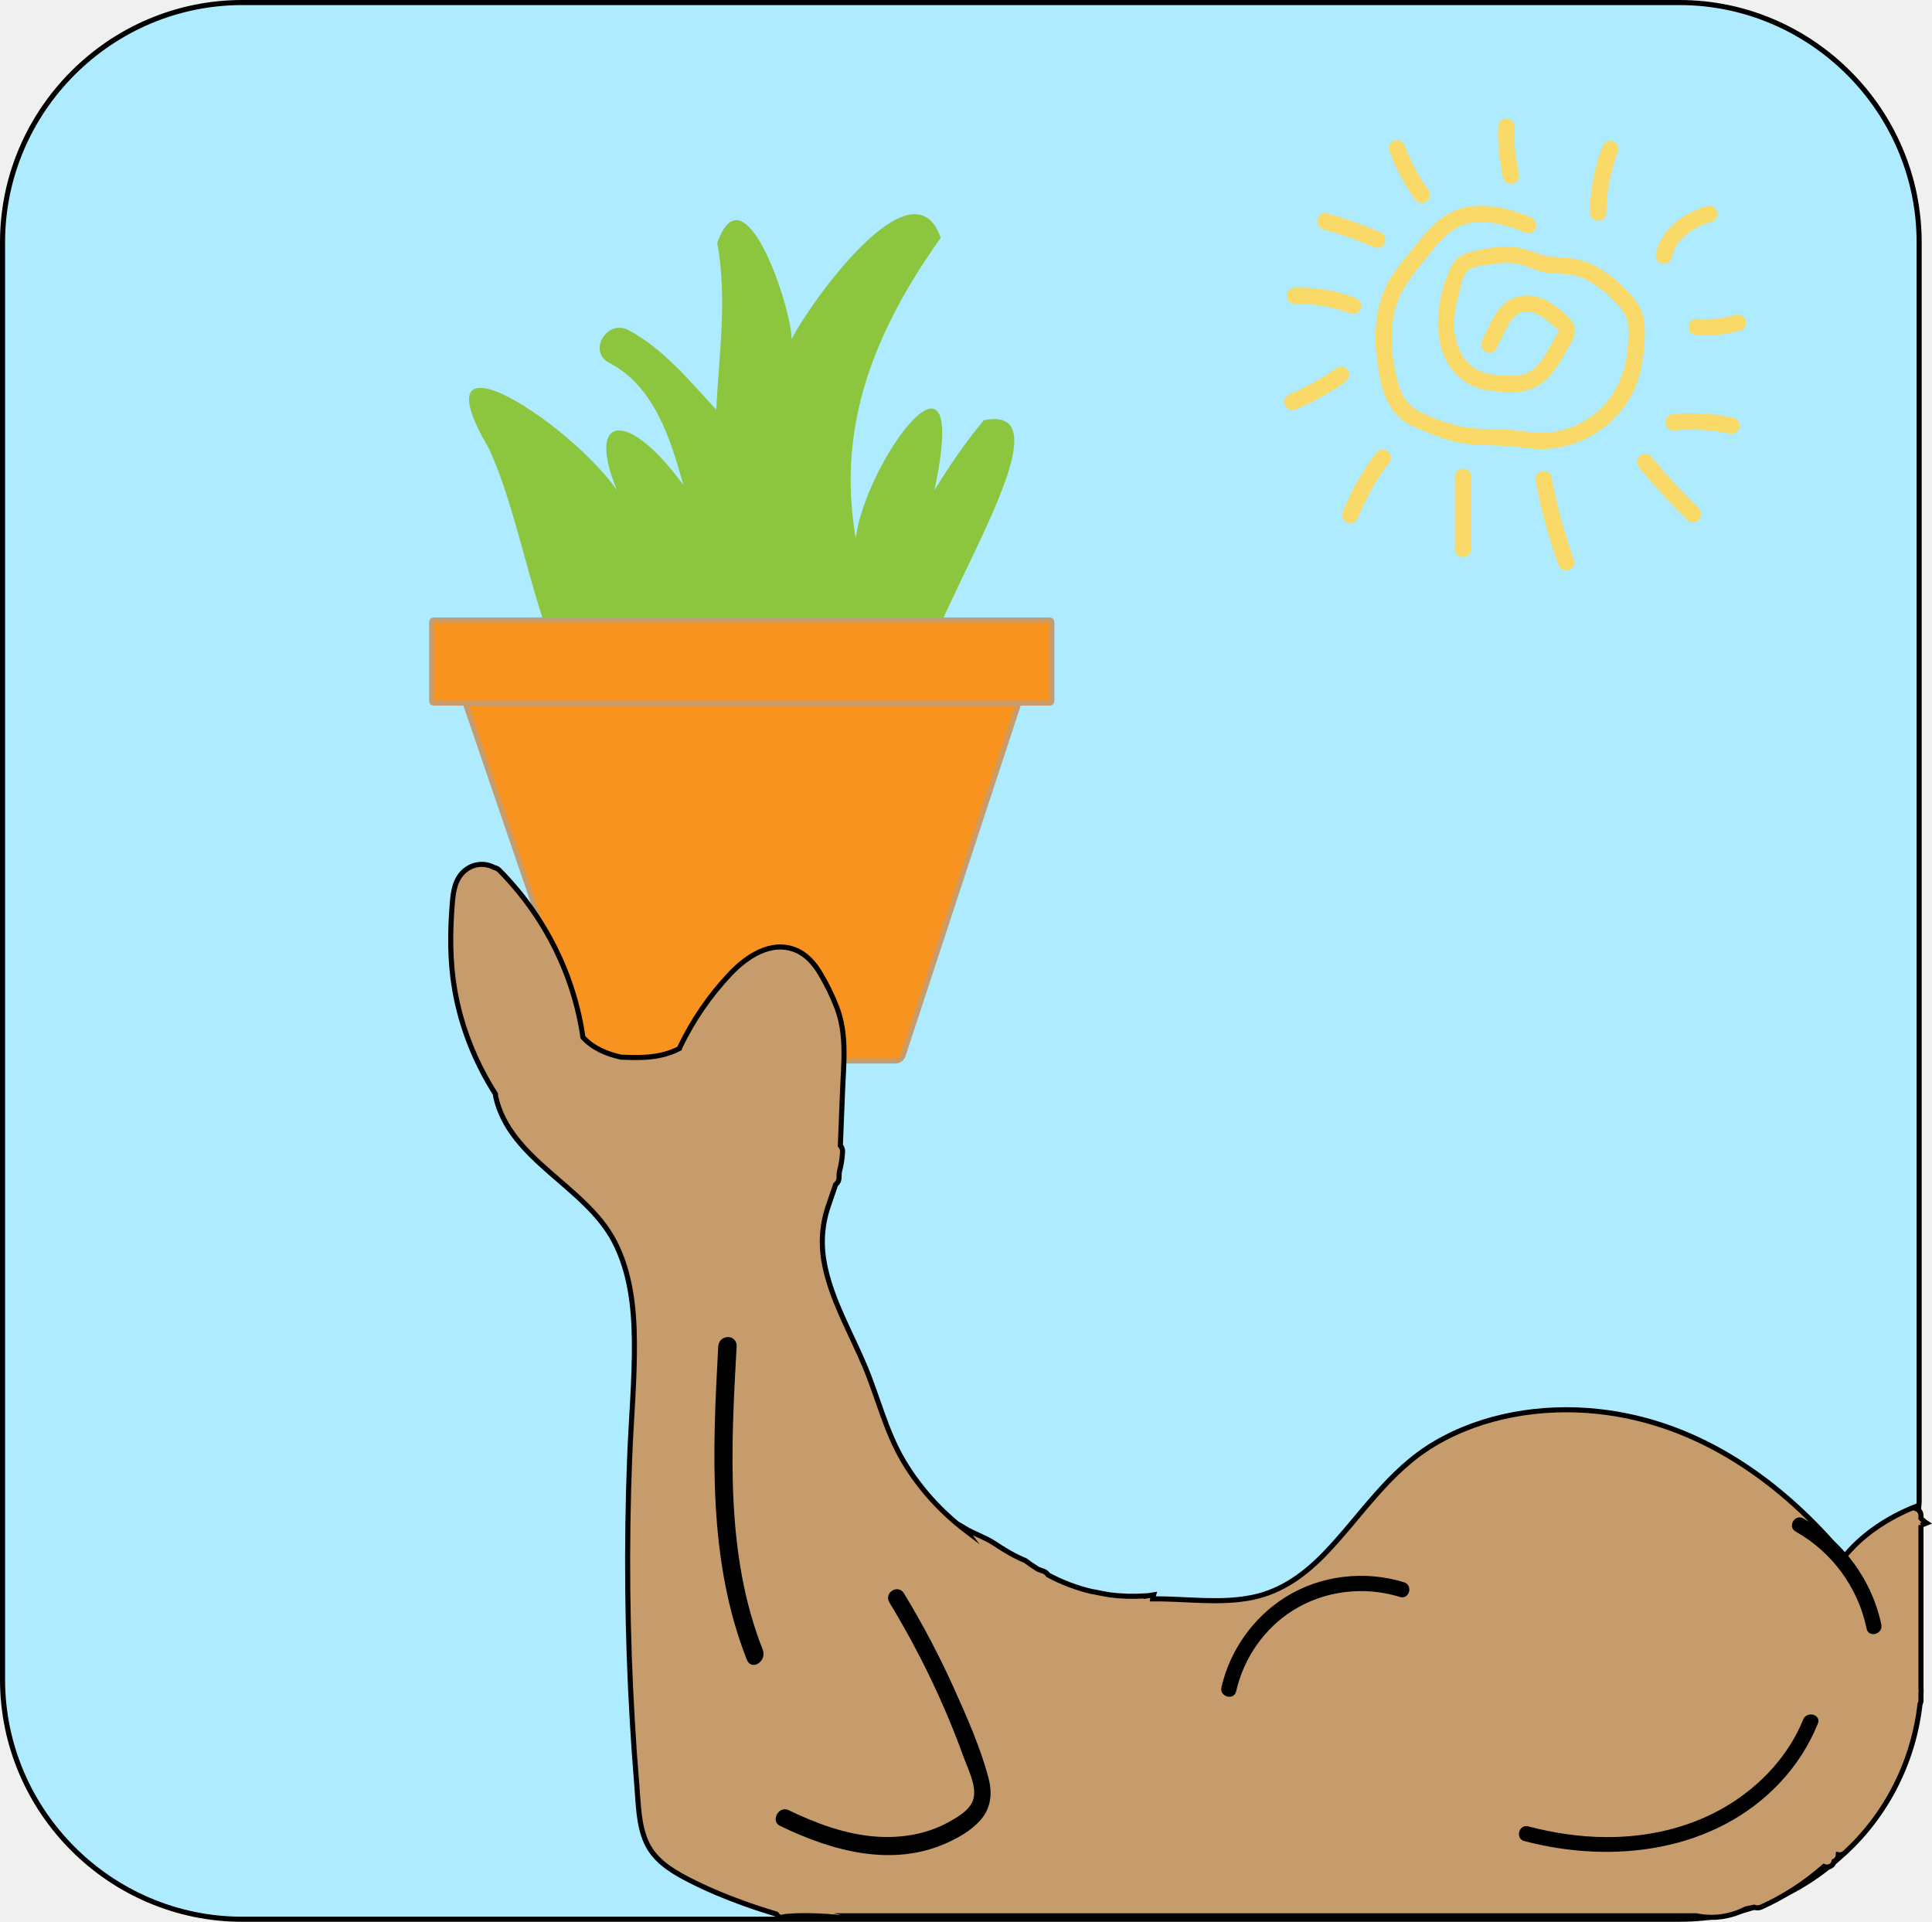
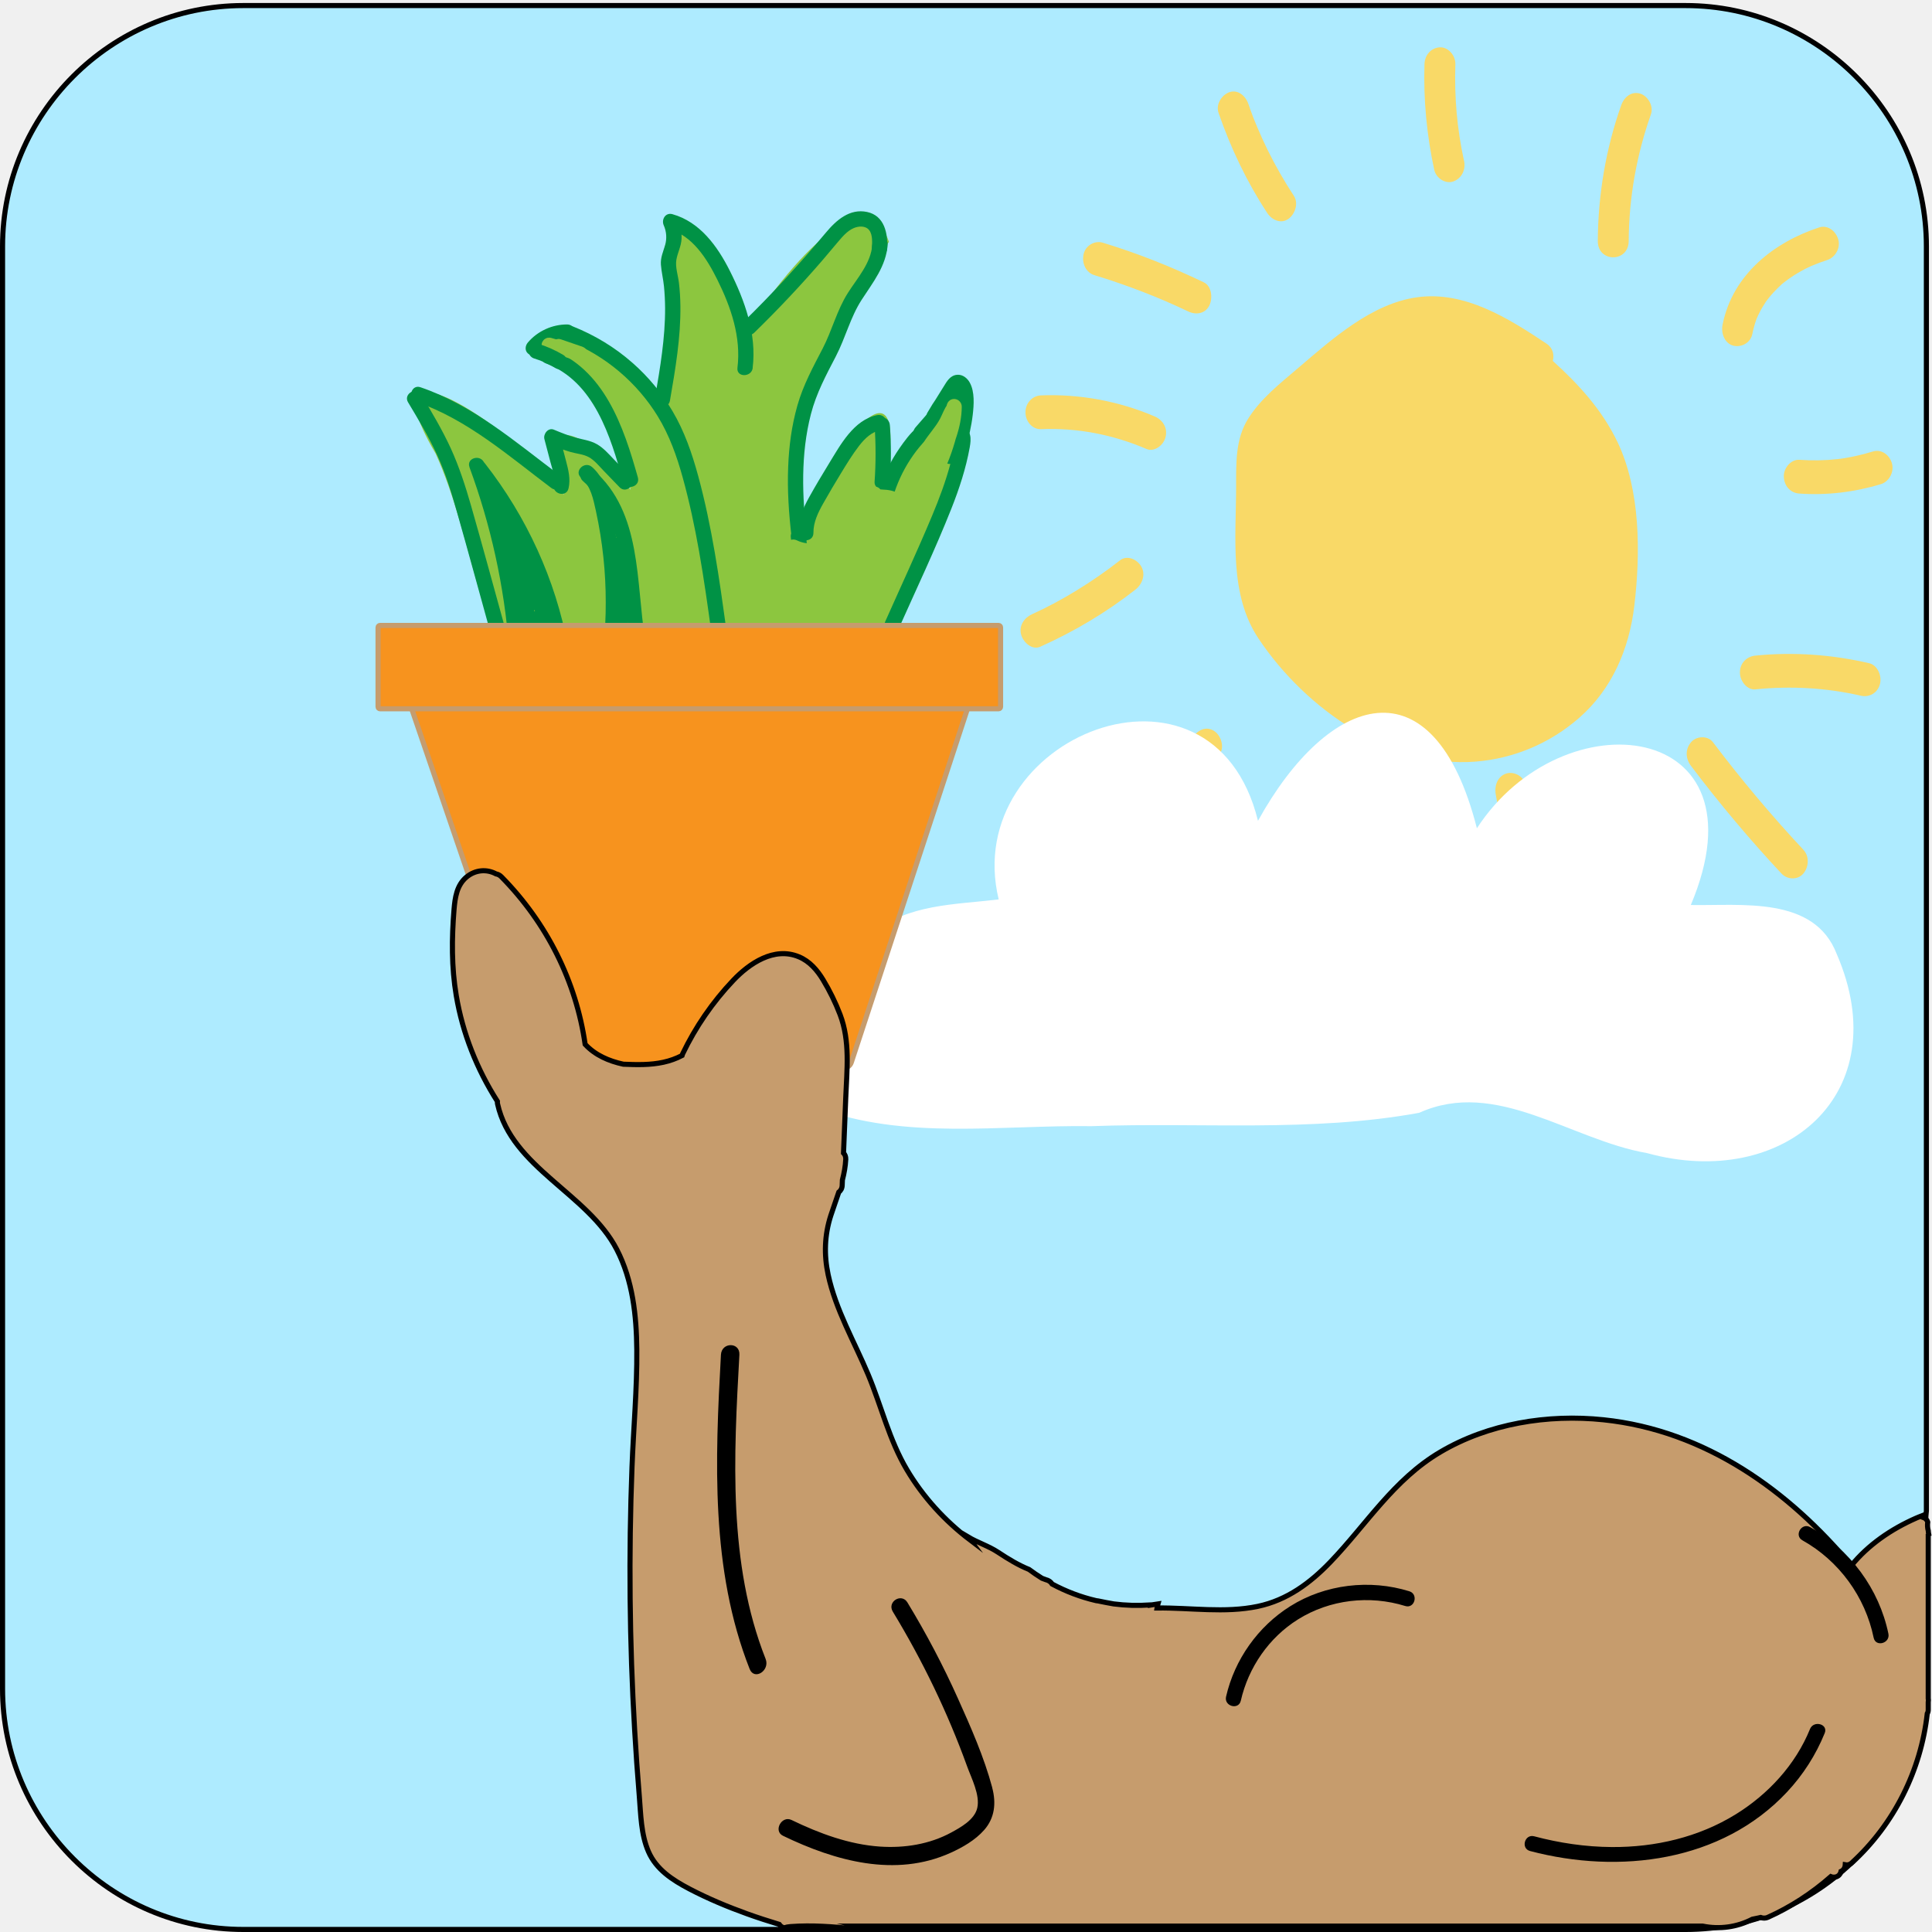
- <svg xmlns="http://www.w3.org/2000/svg" viewBox="0 0 380.31 378.28">
+ <svg xmlns="http://www.w3.org/2000/svg" viewBox="0 0 378.78 378.88">
  <defs>
    <style>
      .cls-1 {
        fill: #f9d967;
      }

      .cls-2 {
+         fill: #009245;
+       }
+ 
+       .cls-3 {
+         fill: #fff;
+       }
+ 
+       .cls-4 {
        fill: #8cc63f;
      }

-       .cls-3 {
+       .cls-5 {
        fill: #f7931e;
        stroke: #c69c6d;
      }

-       .cls-3, .cls-4, .cls-5 {
+       .cls-5, .cls-6, .cls-7 {
        stroke-miterlimit: 10;
      }

-       .cls-4 {
+       .cls-6 {
        fill: #aeebff;
      }

-       .cls-4, .cls-5 {
+       .cls-6, .cls-7 {
        stroke: #000;
      }

-       .cls-5 {
+       .cls-7 {
        fill: #c69c6d;
      }
    </style>
  </defs>
  <g id="Layer_1" data-name="Layer 1">
-     <path class="cls-4" d="m377.65,297.09c.03-.48.08-.95.13-1.42V47.7c0-25.96-21.24-47.2-47.2-47.2H47.7C21.74.5.5,21.74.5,47.7v282.89c0,25.96,21.24,47.2,47.2,47.2h282.89c25.96,0,47.2-21.24,47.2-47.2v-32.17c-.11-.42-.16-.85-.13-1.32Z" />
+     <path class="cls-6" d="m377.65,297.69c.03-.48.08-.95.13-1.42V48.29c0-25.96-21.24-47.2-47.2-47.2H47.7C21.74,1.1.5,22.34.5,48.29v282.89c0,25.96,21.24,47.2,47.2,47.2h282.89c25.96,0,47.2-21.24,47.2-47.2v-32.17c-.11-.42-.16-.85-.13-1.32Z" />
  </g>
  <g id="Layer_3" data-name="Layer 3">
    <g>
-       <path class="cls-1" d="m323.32,61.74c-.59-1.91-1.96-3.39-3.33-4.78-2.81-2.85-6.23-5.43-10.28-6.05-2.23-.34-4.48-.13-6.64-.89-2.13-.75-4.05-1.47-6.35-1.48-2.29-.01-4.62.43-6.85.93-1.95.44-3.48,1.4-4.34,3.25-3.23,6.97-4.31,17.71,3.05,22.54,1.76,1.16,3.85,1.6,5.92,1.78,2.07.18,4.43.31,6.44-.32,3.6-1.13,5.66-4.45,7.37-7.58.92-1.68,2.51-3.71,1.27-5.62-.98-1.52-2.85-2.92-4.35-3.89-3.53-2.27-7.9-1.99-10.39,1.57-1.25,1.78-2.11,3.88-3.09,5.81-.94,1.84,1.84,3.48,2.78,1.63.81-1.6,1.58-3.24,2.46-4.8.85-1.5,1.93-2.65,3.77-2.5,1.62.13,3.03,1.09,4.22,2.13.33.29,1.8,1.31,1.84,1.73.01.15-.37.59-.47.78-.28.51-.55,1.02-.83,1.53-1.34,2.45-2.93,5.53-5.88,6.22-1.61.37-3.51.23-5.14.08-1.77-.16-3.52-.63-4.9-1.8-2.46-2.07-3.41-5.41-3.35-8.52.04-1.88.4-3.72.89-5.52.4-1.44.74-3.94,2.03-4.87,1.14-.82,3.24-.89,4.58-1.1,1.85-.29,3.79-.4,5.61.1,1.66.46,3.17,1.28,4.89,1.55,1.88.3,3.82.12,5.67.57,3.29.79,5.95,3.09,8.23,5.48,1.13,1.18,2.06,2.29,2.28,3.96.24,1.81.08,3.79-.11,5.59-.68,6.45-4.32,11.98-10.36,14.59-2.75,1.19-5.67,1.55-8.64,1.23-1.77-.19-3.52-.48-5.3-.56-1.92-.08-3.84-.03-5.75-.18-3.73-.29-7.72-1.7-11.03-3.42-3.04-1.58-3.96-4.72-4.59-7.87-.76-3.81-1.02-7.87-.14-11.69.94-4.04,3.31-6.99,5.89-10.13,2.44-2.97,4.77-6.45,8.77-7.29,3.77-.79,7.76.52,11.22,1.9,1.93.77,2.76-2.35.86-3.11-3.81-1.52-7.97-2.66-12.1-2.05-4.35.65-7.16,3.54-9.82,6.79-2.79,3.41-5.83,6.67-7.31,10.9-1.39,3.96-1.5,8.3-.98,12.42.48,3.79,1.23,8.07,3.95,10.96,1.47,1.56,3.45,2.36,5.4,3.14,2.19.88,4.4,1.75,6.73,2.23,2.28.47,4.59.52,6.91.56,2.3.04,4.54.28,6.83.56,3.78.46,7.46-.11,10.92-1.69,3.3-1.51,6.16-3.93,8.24-6.9,2.39-3.4,3.37-7.5,3.64-11.59.13-2.05.28-4.33-.34-6.33Z" />
-       <path class="cls-1" d="m281.28,37.53c-1-1.39-1.91-2.84-2.72-4.35-.39-.73-.76-1.47-1.11-2.22-.09-.2-.18-.4-.27-.6-.04-.1-.09-.2-.13-.3.05.13.04.11-.03-.07-.17-.41-.33-.82-.49-1.23-.3-.79-1.1-1.41-1.98-1.13-.77.25-1.44,1.14-1.13,1.98,1.28,3.39,2.96,6.61,5.07,9.56.49.68,1.43,1.08,2.21.58.68-.44,1.1-1.47.58-2.21Z" />
-       <path class="cls-1" d="m271.89,45.81c-3.43-1.51-6.95-2.79-10.56-3.8-.81-.23-1.79.28-1.98,1.13-.19.85.26,1.74,1.13,1.98,3.33.93,6.71,2.12,9.79,3.47.77.34,1.77.25,2.21-.58.37-.7.25-1.84-.58-2.21Z" />
-       <path class="cls-1" d="m266.77,58.64c-3.76-1.48-7.83-2.16-11.87-2.01-.87.03-1.61.72-1.61,1.61s.74,1.64,1.61,1.61c3.79-.14,7.48.51,11.01,1.9.81.32,1.77-.35,1.98-1.13.25-.91-.31-1.66-1.13-1.98Z" />
-       <path class="cls-1" d="m265.36,72.97c-.44-.68-1.47-1.11-2.21-.58-2.82,2.03-6.17,3.92-9.18,5.16-.78.32-1.42,1.08-1.13,1.98.24.75,1.15,1.47,1.98,1.13,3.52-1.45,6.86-3.25,9.95-5.48.68-.49,1.08-1.43.58-2.21Z" />
-       <path class="cls-1" d="m272.97,88.72c-.83-.48-1.68-.12-2.21.58-2.71,3.57-4.87,7.49-6.52,11.65-.32.81.35,1.77,1.13,1.98.92.25,1.66-.31,1.98-1.13,1.53-3.85,3.67-7.55,6.2-10.88.53-.69.11-1.8-.58-2.21Z" />
-       <path class="cls-1" d="m286.39,93.81v14.27c0,2.07,3.22,2.08,3.22,0v-14.27c0-2.07-3.22-2.08-3.22,0Z" />
-       <path class="cls-1" d="m309.85,110.28c-1.92-5.33-3.4-10.8-4.42-16.37-.16-.86-1.2-1.34-1.98-1.13-.9.25-1.28,1.12-1.13,1.98,1.02,5.57,2.5,11.04,4.42,16.37.3.82,1.1,1.37,1.98,1.13.79-.22,1.42-1.16,1.13-1.98Z" />
-       <path class="cls-1" d="m334.4,100.08c-3.32-3.26-6.46-6.7-9.43-10.29-.54-.65-1.73-.6-2.28,0-.64.69-.57,1.58,0,2.28,2.96,3.59,6.11,7.02,9.43,10.29.6.59,1.69.65,2.28,0,.59-.64.64-1.65,0-2.28Z" />
-       <path class="cls-1" d="m341.27,82.24c-3.9-.83-7.9-1.09-11.87-.73-.87.08-1.61.68-1.61,1.61,0,.81.74,1.69,1.61,1.61,3.68-.34,7.39-.16,11.01.61.85.18,1.74-.25,1.98-1.13.22-.8-.27-1.8-1.13-1.98Z" />
-       <path class="cls-1" d="m343.64,63.11c-.27-.83-1.11-1.37-1.98-1.13-.65.18-1.3.34-1.95.47-.33.06-.66.12-.99.17-.05,0-.11.02-.16.02-.02,0-.05,0-.1.01-.15.02-.31.04-.46.05-1.33.13-2.68.15-4.01.07-.84-.05-1.65.78-1.61,1.61.04.92.71,1.55,1.61,1.61,2.86.18,5.77-.13,8.54-.91.81-.23,1.39-1.15,1.13-1.98Z" />
-       <path class="cls-1" d="m338.03,41.68c-.26-.82-1.12-1.38-1.98-1.13-4.54,1.36-9.02,4.41-10.08,9.32-.18.82.24,1.78,1.13,1.98.81.18,1.79-.24,1.98-1.13.1-.49.25-.95.43-1.42,0-.01,0,0,0-.01,0-.02.01-.02.03-.06.05-.1.1-.21.16-.32.12-.23.25-.46.39-.68.13-.2.26-.39.4-.59.02-.03.02-.04.04-.05,0,0,0,0,.02-.02.08-.09.15-.18.23-.27.33-.38.68-.73,1.05-1.06.09-.08.19-.16.28-.24.04-.04.06-.05.07-.06,0,0,0,0,.02-.01.2-.15.41-.3.62-.44.44-.29.9-.56,1.38-.8.23-.12.45-.22.68-.33,0,0,.17-.07.24-.1.07-.03.2-.08.22-.09.52-.2,1.05-.38,1.58-.54.81-.24,1.4-1.14,1.13-1.98Z" />
-       <path class="cls-1" d="m317.39,27.76c-.91-.25-1.67.31-1.98,1.13-1.59,4.13-2.41,8.55-2.43,12.98-.01,2.07,3.21,2.08,3.22,0,.03-4.16.82-8.24,2.32-12.12.31-.81-.35-1.77-1.13-1.98Z" />
-       <path class="cls-1" d="m299.02,34.18c-.72-3.07-1.01-6.01-.9-9.23.03-.84-.76-1.65-1.61-1.61-.9.04-1.58.71-1.61,1.61-.12,3.39.24,6.79,1.01,10.09.19.82,1.18,1.39,1.98,1.13.86-.28,1.33-1.1,1.13-1.98Z" />
+       <path class="cls-1" d="m253.74,38.41c-1.87-2.85-3.58-5.83-5.11-8.92-.74-1.5-1.43-3.02-2.08-4.56-.17-.41-.34-.82-.51-1.24-.08-.21-.17-.42-.25-.62.1.27.08.22-.06-.15-.32-.84-.62-1.68-.91-2.53-.56-1.61-2.07-2.89-3.73-2.31-1.45.51-2.72,2.33-2.12,4.07,2.41,6.96,5.56,13.55,9.53,19.6.92,1.4,2.68,2.21,4.15,1.19,1.28-.9,2.07-3.02,1.09-4.52Z" />
+       <path class="cls-1" d="m236.08,55.37c-6.45-3.1-13.07-5.73-19.86-7.79-1.53-.46-3.37.57-3.73,2.31-.37,1.75.48,3.57,2.12,4.07,6.27,1.9,12.63,4.35,18.41,7.12,1.45.7,3.32.51,4.15-1.19.69-1.43.46-3.78-1.09-4.52Z" />
+       <path class="cls-1" d="m226.45,81.67c-7.07-3.03-14.73-4.43-22.32-4.13-1.64.06-3.03,1.47-3.03,3.31s1.39,3.37,3.03,3.31c7.13-.28,14.06,1.04,20.71,3.89,1.52.65,3.33-.72,3.73-2.31.47-1.88-.59-3.41-2.12-4.07Z" />
+       <path class="cls-1" d="m223.8,111.07c-.82-1.39-2.77-2.27-4.15-1.19-5.31,4.17-11.6,8.03-17.26,10.57-1.46.66-2.66,2.22-2.12,4.07.46,1.53,2.16,3.01,3.73,2.31,6.62-2.97,12.89-6.67,18.71-11.24,1.28-1.01,2.03-2.92,1.09-4.52Z" />
+       <path class="cls-1" d="m238.11,143.35c-1.56-.99-3.15-.24-4.15,1.19-5.1,7.32-9.15,15.35-12.27,23.88-.61,1.66.66,3.63,2.12,4.07,1.73.52,3.12-.64,3.73-2.31,2.88-7.89,6.91-15.48,11.66-22.3.99-1.42.21-3.7-1.09-4.52Z" />
+       <path class="cls-1" d="m263.36,153.79v29.25c0,4.25,6.06,4.26,6.06,0v-29.25c0-4.25-6.06-4.26-6.06,0Z" />
+       <path class="cls-1" d="m307.48,187.55c-3.62-10.92-6.4-22.14-8.31-33.56-.29-1.76-2.25-2.75-3.73-2.31-1.69.51-2.41,2.3-2.12,4.07,1.91,11.42,4.69,22.64,8.31,33.56.56,1.68,2.06,2.81,3.73,2.31,1.49-.45,2.68-2.38,2.12-4.07Z" />
+       <path class="cls-1" d="m353.65,166.64c-6.24-6.69-12.16-13.73-17.73-21.09-1.01-1.34-3.25-1.23-4.29,0-1.2,1.42-1.08,3.25,0,4.67,5.57,7.36,11.48,14.4,17.73,21.09,1.13,1.21,3.17,1.32,4.29,0,1.1-1.31,1.21-3.38,0-4.67Z" />
+       <path class="cls-1" d="m366.56,130.06c-7.33-1.7-14.85-2.24-22.32-1.49-1.63.16-3.03,1.4-3.03,3.31,0,1.66,1.39,3.47,3.03,3.31,6.93-.7,13.9-.32,20.71,1.25,1.6.37,3.28-.52,3.73-2.31.41-1.64-.51-3.69-2.12-4.07Z" />
+       <path class="cls-1" d="m371.02,90.85c-.5-1.7-2.09-2.81-3.73-2.31-1.21.37-2.44.69-3.67.95-.62.13-1.24.25-1.86.35-.1.02-.2.03-.31.05-.05,0-.1.01-.18.03-.29.03-.58.07-.87.11-2.51.28-5.03.32-7.55.14-1.59-.11-3.1,1.6-3.03,3.31.08,1.89,1.33,3.19,3.03,3.31,5.39.38,10.85-.27,16.05-1.86,1.53-.47,2.62-2.36,2.12-4.07Z" />
+       <path class="cls-1" d="m360.48,46.91c-.5-1.67-2.1-2.84-3.73-2.31-8.55,2.79-16.96,9.03-18.95,19.12-.33,1.69.46,3.65,2.12,4.07,1.53.38,3.37-.5,3.73-2.31.2-1,.47-1.96.81-2.91,0-.02,0,0,0-.02.02-.03.02-.04.06-.12.1-.21.19-.43.29-.65.22-.47.47-.93.73-1.39.24-.41.49-.81.75-1.2.04-.07.05-.07.07-.11,0-.01,0,0,.03-.03.15-.18.28-.38.43-.56.61-.77,1.28-1.49,1.98-2.17.17-.16.35-.32.52-.48.08-.08.11-.1.13-.13.01,0,0,0,.04-.03.38-.31.77-.61,1.16-.89.83-.6,1.7-1.15,2.59-1.64.42-.24.85-.46,1.29-.67-.01,0,.32-.15.44-.21.14-.06.38-.17.42-.18.98-.42,1.97-.78,2.98-1.11,1.52-.5,2.63-2.34,2.12-4.07Z" />
+       <path class="cls-1" d="m321.65,18.36c-1.71-.51-3.14.64-3.73,2.31-3,8.47-4.53,17.53-4.58,26.6-.02,4.25,6.04,4.26,6.06,0,.05-8.53,1.55-16.89,4.36-24.85.59-1.67-.65-3.63-2.12-4.07Z" />
+       <path class="cls-1" d="m287.1,31.52c-1.36-6.29-1.9-12.32-1.69-18.93.05-1.73-1.43-3.38-3.03-3.31-1.69.08-2.97,1.45-3.03,3.31-.22,6.95.45,13.92,1.91,20.69.36,1.68,2.21,2.84,3.73,2.31,1.61-.57,2.51-2.26,2.12-4.07Z" />
+       <path class="cls-1" d="m317.22,86.73c-3.01-6.35-7.68-11.4-12.7-15.95.3-1.19.03-2.54-1.21-3.37-7.59-5.07-16.11-10.38-25.36-9.12-8.9,1.22-16.59,8.08-23.42,13.92-3.45,2.95-7.34,5.98-9.82,10-2.42,3.91-2.3,8.59-2.3,13.11,0,10.17-1.4,21.26,4.42,29.95,9.44,14.09,26.1,25.4,42.53,24.09,7.43-.59,14.57-3.53,20.38-8.63,6.3-5.53,9.75-13.32,10.77-21.98,1.22-10.36,1.2-22.56-3.28-32.02Z" />
    </g>
+     <path class="cls-3" d="m360.18,187.05c-4.41-11.38-18.64-9.39-28.6-9.57,15.35-36.38-25.11-40.95-41.95-15.05-8.48-33.31-29.1-26.49-42.93-1.46-8.9-36.3-58.56-16.54-50.85,15.41-8.79,1.06-17.54.88-24.89,6.61-9.35,6.17-23.59,25.85-10.6,34.25,17.05,6.39,35.9,3.36,53.7,3.61,21.39-.79,43.11,1.25,64.25-2.62,15.12-6.82,29.67,5.3,44.68,7.9,26.8,7.4,49.12-11.59,37.19-39.08Z" />
  </g>
  <g id="Layer_5" data-name="Layer 5">
-     <path class="cls-2" d="m193.64,82.73c-3.6,4.36-6.82,9-9.71,13.82,7.3-34.23-13.64-5.65-15.48,9.41-3.91-22.56,4.07-41.32,16.72-59.13-5.38-15.73-25.71,12.74-29.34,19.93-.04-6.26-9.31-34.17-14.64-18.92,2,10.84.35,21.84-.2,32.79-5.29-5.68-10.36-11.97-17.3-15.67-4.27-2.17-8.05,4.27-3.76,6.46,8.88,4.61,12.08,15.03,14.59,24.05-12.28-16.82-20.87-13.22-10.64,6.16-1.77-11.58-44.48-42.02-27.62-13.3,7.34,15.99,9.38,40.06,20.07,52.47,16.66-.05,54.46,11.35,64.33-2-2.85-10.98,32.78-60.11,12.99-56.08Z" />
+     <path class="cls-4" d="m182.8,83.33c-3.6,4.36-6.82,9-9.71,13.82,7.3-34.23-13.64-5.65-15.48,9.41-3.91-22.56,4.07-41.32,16.72-59.13-5.38-15.73-25.71,12.74-29.34,19.93-.04-6.26-9.31-34.17-14.64-18.92,2,10.84.35,21.84-.2,32.79-5.29-5.68-10.36-11.97-17.3-15.67-4.27-2.17-8.05,4.27-3.76,6.46,8.88,4.61,12.08,15.03,14.59,24.05-12.28-16.82-20.87-13.22-10.64,6.16-1.77-11.58-44.48-42.02-27.62-13.3,7.34,15.99,9.38,40.06,20.07,52.47,16.66-.05,54.46,11.35,64.33-2-2.85-10.98,32.78-60.11,12.99-56.08Z" />
+     <path class="cls-2" d="m92.99,93.01c7.86,10.05,13.15,21.97,15.49,34.5.35,1.9,3.25,1.09,2.89-.8-2.44-13.07-8.08-25.35-16.26-35.82-1.19-1.52-3.3.62-2.12,2.12h0Z" />
+     <path class="cls-2" d="m92.06,91.61c4.19,11.37,6.82,23.28,7.76,35.36.15,1.91,3.15,1.93,3,0-.95-12.35-3.58-24.53-7.86-36.16-.66-1.8-3.56-1.02-2.89.8h0Z" />
+     <path class="cls-2" d="m97.01,102.85c.06,5.59,1.56,10.98,3.1,16.31.46,1.58,3.03,1.34,2.95-.4-.21-4.6-.42-9.19-.64-13.79l-2.95.4,6.45,17.18,1.85-1.85c-2.06-.6-4.12-1.21-6.18-1.81v2.89c1.75-.55,3.55-1.54,3.64-3.6.05-1.07-.45-2.1-.82-3.07-.46-1.2-.91-2.4-1.37-3.6-.29-.76-1.01-1.28-1.85-1.05-.72.2-1.34,1.08-1.05,1.85.59,1.56,1.21,3.11,1.78,4.68.13.36.45.91.21,1.26s-.98.52-1.35.63c-1.4.44-1.45,2.47,0,2.89,2.06.6,4.12,1.21,6.18,1.81,1.03.3,2.25-.76,1.85-1.85-2.15-5.73-4.3-11.46-6.45-17.18-.56-1.48-3.03-1.41-2.95.4.21,4.6.42,9.19.64,13.79l2.95-.4c-1.46-5.07-2.93-10.19-2.99-15.51-.02-1.93-3.02-1.93-3,0h0Z" />
+     <path class="cls-2" d="m98.77,102.14c1.93,0,1.93-3,0-3s-1.93,3,0,3h0Z" />
+     <path class="cls-2" d="m114.32,94.34c8.96,7.86,7.57,21.25,9.31,31.92.31,1.9,3.2,1.09,2.89-.8-1.85-11.31-.58-24.91-10.08-33.24-1.45-1.27-3.58.85-2.12,2.12h0Z" />
+     <path class="cls-2" d="m113.96,93.69c1.92,1.64,2.39,4.21,2.91,6.56.65,2.99,1.14,6.01,1.46,9.04s.46,5.89.46,8.84c0,1.4-.02,2.8-.1,4.2-.07,1.2-.21,2.49-1.05,3.41-1.3,1.42.81,3.55,2.12,2.12,2.06-2.25,1.97-5.42,2.02-8.29.06-3.43-.1-6.86-.45-10.27s-.88-6.75-1.62-10.08c-.61-2.78-1.37-5.72-3.63-7.65-1.46-1.25-3.59.86-2.12,2.12h0Z" />
+     <path class="cls-2" d="m119.66,106.9l.54,16.21c.06,1.93,3.06,1.93,3,0l-.54-16.21c-.06-1.93-3.06-1.93-3,0h0Z" />
+     <path class="cls-2" d="m171.07,47.96c-.25,3.63-2.93,6.55-4.79,9.48-2.17,3.41-3.1,7.35-4.95,10.91s-3.84,7.2-4.97,11.22-1.63,7.92-1.79,11.94c-.19,4.6.12,9.2.66,13.76.22,1.89,3.22,1.92,3,0-.94-7.98-1.23-16.23.8-24.07,1.06-4.09,2.96-7.61,4.89-11.33s2.83-7.63,5.06-11.08,4.8-6.6,5.1-10.83c.13-1.93-2.87-1.92-3,0h0Z" />
+     <path class="cls-2" d="m155.07,105.24c.66,6.75,2.55,13.28,5.63,19.33.88,1.72,3.46.2,2.59-1.51-2.82-5.55-4.61-11.62-5.22-17.82-.08-.81-.63-1.5-1.5-1.5-.75,0-1.58.69-1.5,1.5h0Z" />
+     <path class="cls-2" d="m111.51,66.89c7.21,2.87,13.43,8.14,17.48,14.75,2.29,3.74,3.75,7.85,4.91,12.06,1.31,4.74,2.33,9.55,3.19,14.39.96,5.42,1.72,10.86,2.47,16.31.11.81,1.14,1.23,1.85,1.05.87-.23,1.16-1.05,1.05-1.85-1.4-10.16-2.84-20.35-5.54-30.26-1.2-4.41-2.7-8.77-5.04-12.72-2.08-3.52-4.74-6.74-7.82-9.44-3.48-3.07-7.44-5.47-11.75-7.18-1.79-.71-2.57,2.19-.8,2.89h0Z" />
+     <path class="cls-2" d="m172.01,81.41c-4.58.9-7.21,5.86-9.44,9.49-1.34,2.18-2.65,4.38-3.89,6.61s-2.18,4.47-2.16,7c.01,1.93,3.01,1.93,3,0-.02-2.12.92-4.01,1.94-5.82,1.13-2,2.29-3.97,3.49-5.93,1.11-1.81,2.23-3.66,3.53-5.34,1.13-1.46,2.47-2.75,4.34-3.12s1.09-3.27-.8-2.89h0Z" />
+     <path class="cls-2" d="m184.59,82.7c-3.59-1.27-6.38,2.61-8.14,5.12-1.89,2.7-3.32,5.74-4.24,8.91-.54,1.86,2.35,2.65,2.89.8.78-2.65,1.93-5.15,3.44-7.46.72-1.1,1.51-2.14,2.39-3.12.73-.81,1.68-1.77,2.86-1.36.76.27,1.64-.31,1.85-1.05.23-.83-.28-1.57-1.05-1.85h0Z" />
+     <path class="cls-2" d="m80.04,78.92c2.03,3.39,4.07,6.79,5.72,10.39s2.76,7.25,3.82,10.98c2.23,7.84,4.36,15.7,6.54,23.55.52,1.86,3.41,1.07,2.89-.8-2.22-8-4.38-16.02-6.67-24-1.08-3.75-2.28-7.47-3.9-11.03s-3.75-7.15-5.82-10.61c-.99-1.65-3.59-.15-2.59,1.51h0Z" />
+     <path class="cls-2" d="m107.04,71.26c9.47,3.54,12.69,14.35,15.16,23.17.52,1.86,3.42,1.07,2.89-.8-2.81-10.02-6.61-21.29-17.26-25.26-1.81-.68-2.59,2.22-.8,2.89h0Z" />
+     <path class="cls-2" d="m112.41,65.36c-2.92-.88-6.1-.07-8.37,1.93-.59.52-.57,1.6,0,2.12.63.58,1.49.55,2.12,0,.08-.07.29-.19.33-.28-.03.07-.22.16-.05.04.06-.04.12-.08.18-.12.24-.16.48-.3.74-.44.09-.04.34-.11.39-.18-.04.05-.27.1-.06.03.07-.03.13-.05.2-.08.29-.1.58-.19.87-.25.14-.03.28-.06.42-.08.04,0,.29-.05.07-.01s.02,0,.07,0c.28-.03.57-.04.85-.03.14,0,.29.01.43.02.05,0,.29.04.07,0s.02,0,.07.01c.3.05.6.12.89.21.75.23,1.67-.27,1.85-1.05s-.24-1.6-1.05-1.85h0Z" />
+     <path class="cls-2" d="m112.35,65.6s-.51.1-.33.07c.18-.02-.22.01-.27.01-.16,0-.31,0-.47,0-.08,0-.46-.07-.13,0-.27-.05-.52-.13-.78-.2-.32-.09.13.09-.14-.05-.16-.08-.32-.17-.48-.26v2.59c.76-.44,1.52-.89,2.27-1.33,1.29-.76.73-2.78-.76-2.8-2.94-.03-5.85,1.3-7.75,3.55-.51.6-.63,1.54,0,2.12.56.51,1.58.64,2.12,0,.38-.45.81-.87,1.27-1.24-.27.21.16-.11.21-.14.11-.07.21-.14.32-.21.27-.17.55-.32.84-.46.06-.03.49-.2.16-.08.14-.05.28-.11.42-.15.28-.1.57-.18.85-.24.14-.03.29-.06.44-.09.17-.03.17-.03-.02,0,.06,0,.13-.02.19-.02.32-.03.63-.04.95-.04l-.76-2.8c-.76.44-1.52.89-2.27,1.33-.98.57-.96,2.01,0,2.59,1.49.89,3.24,1.14,4.92.74.76-.18,1.29-1.09,1.05-1.85-.26-.8-1.03-1.24-1.85-1.05h0Z" />
+     <path class="cls-2" d="m147.6,72.16c.82-6.67-1.54-13.23-4.5-19.1-2.41-4.78-5.84-9.55-11.24-11.06-1.37-.38-2.2,1.07-1.69,2.2.55,1.24.63,2.63.25,3.92s-.91,2.4-.81,3.79.46,2.82.6,4.24.21,2.87.22,4.3c.02,5.83-.96,11.6-1.94,17.32-.33,1.89,2.57,2.7,2.89.8,1.06-6.14,2.13-12.35,2.05-18.6-.02-1.52-.11-3.03-.29-4.54-.17-1.41-.74-3.07-.5-4.48s.96-2.65,1.02-4.15-.31-2.82-.89-4.13l-1.69,2.2c4.74,1.33,7.55,5.86,9.61,10.01,2.66,5.35,4.67,11.21,3.93,17.26-.23,1.91,2.77,1.89,3,0h0Z" />
+     <path class="cls-2" d="m109.64,93.11c-8.51-6.4-16.95-13.7-27.19-17.17-1.83-.62-2.62,2.27-.8,2.89,9.93,3.37,18.21,10.66,26.47,16.87,1.54,1.16,3.04-1.44,1.51-2.59h0Z" />
+     <path class="cls-2" d="m182.14,86.73h2.83c.37,0,2.69.22,2.83,0l-.38-.61c-.04.28-.08.56-.14.83-.08.46-.17.91-.27,1.37-.17.83-.37,1.66-.59,2.48-.93,3.53-2.21,6.95-3.62,10.32-2.92,6.99-6.13,13.87-9.21,20.79-.78,1.75,1.81,3.28,2.59,1.51,3.5-7.86,7.22-15.67,10.39-23.67,1.54-3.89,2.86-7.88,3.6-12.01.29-1.63.43-3.51-1.62-3.95-.98-.21-2.12-.07-3.12-.07h-3.3c-1.93,0-1.93,3.01,0,3h0Z" />
+     <path class="cls-2" d="m181.62,85.89l2.75-3.15c.44-.51.87-1.02,1.32-1.52.15-.17.31-.32.48-.46-.29.24.09-.05.16-.09l.1-.05c.15-.07.13-.07-.06.02.02-.07.54-.06-.01-.03.17,0,.12-.01-.13-.03.12.04.12.03-.01-.01-.1-.03-.18-.08-.25-.15-.08-.08-.13-.18-.15-.29.02.05.03.11.05.17.02.11.02.08-.01-.11.04.07,0,.26.01.35,0,.21,0,.42,0,.63,0,.31,0,.63,0,.94,0,1.41,0,2.81.01,4.22,0,.75.57,1.37,1.3,1.47.79.11,1.36-.37,1.65-1.07.77-1.91,1.41-3.88.98-5.96s-2.41-4.36-4.68-3.5c-1.97.74-2.53,3.02-3.24,4.78-.43,1.06-1.06,2.27-.31,3.35s2.18,1.31,3.31.7c1.01-.55,1.72-1.68,2.39-2.58s1.28-1.81,1.84-2.76c.43-.71.14-1.62-.54-2.05-2-1.27-5.11-.02-5.53,2.36-.14.77.21,1.65,1.05,1.85.73.17,1.7-.22,1.85-1.05.01-.08.03-.15.05-.23.06-.3.03.05-.04.06.02,0,.11-.18.11-.2.05-.14-.24.24-.04.05.04-.04.08-.09.13-.13.03-.03.07-.06.1-.09.06-.05.05-.04-.04.03-.1.08-.1.08,0,.01l.08-.05c.09-.05.26-.06.07-.05s0,0,.08-.02c.06-.02.12-.03.18-.05.28-.09-.24,0-.08,0,.08,0,.15-.01.23,0,.06,0,.34,0,.07,0-.25,0,.01.02.07.03.22.04-.09,0-.1-.05,0,.01.23.13.24.14l-.54-2.05c-.39.66-.81,1.31-1.25,1.94-.21.3-.42.59-.64.88-.06.08-.12.15-.17.23-.15.19.12-.15-.03.04-.14.17-.27.34-.41.51-.09.11-.19.23-.28.34-.05.06-.11.12-.16.17-.03.03-.22.21-.07.08s-.05.02-.09.05c-.12.1.06-.02.09-.03-.26.05.09,0,.12,0-.3.02.31.09.02,0,.24.07.41.23.5.46.04.11.03.23.06.33.04.11-.01.06.03-.04.16-.38.3-.76.46-1.14.14-.35.28-.7.42-1.04.07-.19.15-.37.22-.56.04-.09.07-.19.11-.28.02-.04.17-.37.06-.16-.09.19.08-.17.11-.23.07-.13.14-.26.22-.39.01-.02.12-.18.12-.18.02.01-.25.27-.03.05.05-.05.1-.1.15-.15.17-.18-.06.04-.06.04,0,.02.16-.12.17-.1.05.04-.32.09-.07.05-.4.06-.14.03-.06.01-.03,0-.34-.06-.02,0,.1.02.2.12,0-.01.07.05.15.09.22.13-.03-.02-.16-.15-.05-.03.07.08.15.15.22.22.19.19.03.03,0-.02.05.07.09.13.13.2.09.14.15.28.23.42-.13-.26,0,.02.04.15.05.18.09.35.13.53.02.09.09.24,0-.04.03.09.02.21.02.3,0,.18,0,.37,0,.55,0,.08-.01.16-.02.24,0,.12-.03.19,0,.03-.04.24-.09.47-.14.7-.21.84-.53,1.65-.86,2.45l2.95.4c0-1.62-.01-3.23-.02-4.85,0-.86.09-1.83-.35-2.61s-1.26-1.27-2.16-1.25c-1.64.04-2.72,1.42-3.7,2.54l-3.15,3.62c-.51.59-.63,1.55,0,2.12.56.52,1.57.63,2.12,0h0Z" />
+     <path class="cls-2" d="m187.7,89.88c1.37-3.39,2.18-6.95,2.46-10.59.13-1.66-2.69-2.08-2.95-.4-.42,2.77-.85,5.54-1.27,8.32-.29,1.92,2.16,2.6,2.89.8,1.63-4.02,1.61-8.71-.07-12.71-.39-.92-1.7-1.63-2.51-.66-1.64,1.97-3.11,4.07-4.38,6.29-.96,1.68,1.57,3.15,2.59,1.51l2.72-4.37.66-1.06c.1-.15.33-.39.35-.56.03-.22.26,0-.12-.03,0,0-.63.12-.55,0-.01.02.08.12.09.16.04.23.15.46.18.7.49,3.31-.45,6.7-1.27,9.87-.48,1.87,2.41,2.67,2.89.8.56-2.18,1.09-4.36,1.35-6.59.23-1.97.41-4.49-.56-6.29-.46-.86-1.31-1.58-2.33-1.58-1.19,0-1.9.85-2.47,1.77-1.18,1.89-2.35,3.78-3.53,5.67l2.59,1.51c1.14-2,2.44-3.91,3.91-5.69l-2.51-.66c1.51,3.59,1.54,7.51.07,11.12l2.89.8c.42-2.77.85-5.54,1.27-8.32l-2.95-.4c-.26,3.37-1.08,6.66-2.35,9.79-.3.75.33,1.65,1.05,1.85.86.24,1.54-.29,1.85-1.05h0Z" />
+     <path class="cls-2" d="m171.51,83.38c.26,3.71.26,7.44,0,11.15-.06.81.73,1.5,1.5,1.5.86,0,1.44-.69,1.5-1.5.27-3.71.27-7.44,0-11.15-.06-.81-.65-1.5-1.5-1.5-.77,0-1.56.69-1.5,1.5h0Z" />
+     <path class="cls-2" d="m173.98,48.79c.17-2.98-.51-6.49-3.93-7.22s-6.05,1.61-8.08,4.04c-5.12,6.1-10.49,11.97-16.19,17.53-1.38,1.35.74,3.47,2.12,2.12,4.71-4.59,9.22-9.38,13.51-14.36.99-1.15,1.95-2.32,2.93-3.47.86-1.01,1.8-2.13,3.04-2.68.97-.43,2.34-.54,3.07.38s.59,2.53.52,3.65c-.11,1.93,2.89,1.92,3,0h0Z" />
+     <path class="cls-4" d="m182.8,90.29c.4-1.68,1.54-3,2.57-4.34.52-.68,1.04-1.38,1.46-2.14s.61-1.77,1.16-2.46l-2.56-1.06c-.13,1.71-.86,3.39-1.39,5-.57,1.73-1.15,3.46-1.72,5.2-.53,1.59,2.01,2.71,2.74,1.16,1.77-3.78,3.53-7.66,3.55-11.91,0-.81-.69-1.5-1.5-1.5-.88,0-1.41.69-1.5,1.5-.61,5.72-2.64,11.22-5.79,16.02-1.06,1.62,1.53,3.12,2.59,1.51,3.45-5.27,5.53-11.28,6.2-17.53h-3c-.02,3.7-1.6,7.11-3.14,10.4l2.74,1.16c.61-1.83,1.22-3.67,1.82-5.5s1.26-3.58,1.4-5.49c.09-1.23-1.76-2.08-2.56-1.06-.7.88-1,1.87-1.51,2.85-.44.84-1,1.6-1.57,2.35-1.2,1.56-2.4,3.11-2.87,5.06s2.44,2.68,2.89.8h0Z" />
+     <path class="cls-4" d="m177.45,96.85s-.17.02-.2.05c.04-.04.33-.02.1-.02-.13,0-.26,0-.39,0-.21-.01.05-.02.1.01-.05-.03-.14-.03-.2-.04-.13-.03-.26-.07-.4-.1-.55-.16-1.09-.39-1.65-.53-.59-.15-1.19-.19-1.8-.22-.12,0-.23-.02-.35-.03-.18-.01.32.07.15.02-.05-.02-.11-.02-.16-.03s-.1-.04-.15-.05c-.18-.03.31.11.14.06-.05-.02-.21-.14,0,0,.1.08.12.09.06.04-.08-.08-.04-.03.1.15-.24-.32-.49-.58-.9-.69-.36-.1-.84-.05-1.16.15-.62.4-1.04,1.38-.54,2.05.55.74,1.23,1.13,2.13,1.25.33.04.65.07.99.08.13,0,.26.02.39.03.16,0-.32-.07-.05,0,.08.02.17.03.25.05.63.15,1.22.41,1.85.59.81.23,1.65.29,2.47.07.76-.2,1.3-1.08,1.05-1.85s-1.03-1.26-1.85-1.05h0Z" />
+     <path class="cls-4" d="m159.37,106.6c-1.08.02-2.11-.16-3.09-.63-1.34-.64-2.78.67-2.05,2.05s.73,2.86,1.14,4.27c.43,1.48,1.17,2.7,2.41,3.62.79.59,1.97-.05,2.2-.9.31-1.16.63-2.32.94-3.48.29-1.09.39-2.28-.5-3.13-.83-.8-2.23-.82-3.01.05-.83.92-.45,2.43-.38,3.55.15,2.38.21,4.79.5,7.15.27,2.16.86,4.5,2.67,5.9.78.6,1.78.59,2.36-.3,1.55-2.39.95-5.42-.11-7.88s-2.73-4.42-5.26-5.21c-.85-.27-2.01.48-1.9,1.45.27,2.43.78,4.79,1.6,7.1l1.45-1.9.37.28c-1.04-1.62-3.63-.12-2.59,1.51.49.77,1.28,1.28,2.22,1.2s1.8-.91,1.45-1.9c-.72-2.04-1.25-4.15-1.49-6.3l-1.9,1.45c1.66.52,2.72,2.07,3.37,3.61s1.19,3.56.21,5.08l2.36-.3c-1.71-1.32-1.83-3.69-1.96-5.69-.08-1.2-.15-2.4-.23-3.6-.04-.66-.08-1.31-.13-1.97-.03-.5-.23-1.27-.09-1.76l-.39.66-.03.03-.76.2c-.39-.73-.59-.89-.61-.48-.05.19-.1.38-.15.56-.09.35-.19.71-.29,1.06l-.61,2.27,2.2-.9c-.84-.63-1.08-1.9-1.28-2.86-.29-1.38-.53-2.7-1.2-3.96l-2.05,2.05c1.46.7,2.98,1.07,4.6,1.04,1.93-.04,1.93-3.04,0-3h0Z" />
+     <path class="cls-4" d="m114.17,67.98l-4.22-1.45c-.74-.26-1.67.29-1.85,1.05-.19.83.25,1.57,1.05,1.85l4.22,1.45c.74.26,1.67-.29,1.85-1.05.19-.83-.25-1.57-1.05-1.85h0Z" />
+     <path class="cls-4" d="m109.65,66.72l-1.55-.45c-.2-.06-.4-.07-.6-.03-.2,0-.39.07-.56.18-.17.09-.32.22-.42.39-.13.14-.22.31-.27.51l-.05.4c0,.27.07.52.2.76.21.33.51.58.9.69l1.55.45c.2.06.4.07.6.03.2,0,.39-.07.56-.18.17-.09.32-.22.42-.39.13-.14.22-.31.27-.51l.05-.4c0-.27-.07-.52-.2-.76-.21-.33-.51-.58-.9-.69h0Z" />
+     <path class="cls-2" d="m111.5,95.75c.41-1.83-.03-3.58-.5-5.36s-.9-3.41-1.34-5.11l-1.85,1.85c1.34.55,2.69,1.11,4.08,1.51,1.18.34,2.53.42,3.62,1.03s1.96,1.71,2.83,2.61c1.06,1.09,2.12,2.18,3.17,3.28,1.35,1.39,3.47-.73,2.12-2.12-1.09-1.13-2.18-2.25-3.27-3.38-1.02-1.06-2.03-2.24-3.34-2.97s-2.69-.88-4.07-1.25c-1.49-.41-2.92-.99-4.34-1.58-1.11-.46-2.11.85-1.85,1.85.4,1.52.8,3.05,1.2,4.57.36,1.36.95,2.88.64,4.3-.42,1.88,2.47,2.68,2.89.8h0Z" />
+     <path class="cls-2" d="m104.76,70.3c.64.2,1.26.43,1.88.69l-.36-.15c.92.39,1.82.84,2.68,1.36.67.4,1.68.17,2.05-.54s.18-1.62-.54-2.05c-1.54-.92-3.2-1.66-4.91-2.2-.75-.24-1.67.28-1.85,1.05-.19.82.25,1.59,1.05,1.85h0Z" />
  </g>
  <g id="Layer_4" data-name="Layer 4">
-     <path class="cls-3" d="m201,130.23h-109.95c-1.11,0-1.9,1.1-1.54,2.15l25.78,75.37c.22.66.84,1.1,1.54,1.1h59.41c.7,0,1.32-.45,1.54-1.12l24.76-75.37c.34-1.05-.44-2.13-1.54-2.13Z" />
-     <rect class="cls-3" x="84.97" y="122.05" width="122.08" height="16.35" rx=".39" ry=".39" />
+     <path class="cls-5" d="m190.17,130.83h-109.95c-1.11,0-1.9,1.1-1.54,2.15l25.78,75.37c.22.66.84,1.1,1.54,1.1h59.41c.7,0,1.32-.45,1.54-1.12l24.76-75.37c.34-1.05-.44-2.13-1.54-2.13Z" />
+     <rect class="cls-5" x="74.14" y="122.65" width="122.08" height="16.35" rx=".39" ry=".39" />
  </g>
  <g id="Layer_6" data-name="Layer 6">
-     <path class="cls-5" d="m378.14,300.24c.36-.15.71-.31,1.08-.45-.4-.26-.76-.57-1.08-.92v-.54c0-.76-.46-1.21-1.03-1.38-.03-.12-.06-.24-.08-.36-.31.12-.62.24-.92.37,0,0-.01,0-.02,0-.1.03-.2.08-.29.13-4.94,2.17-9.43,5.25-12.75,9.33-12.17-14.6-28.55-26.5-48.59-28.6-10.96-1.15-22.57.75-32,6.32-9.17,5.41-14.47,14.19-21.57,21.58-3.9,4.06-8.46,7.48-14.23,8.69-6.47,1.36-13.17.24-19.76.32.04-.27.1-.53.18-.8-.49.07-.99.15-1.47.23,0,0,0-.02-.01-.03-2.48.17-4.88.1-7.19-.2-1.03-.18-2.06-.37-3.08-.59-.12-.03-.25-.04-.37-.05-3.06-.71-5.94-1.82-8.63-3.26-.24-.39-.65-.72-1.26-.86-.25-.09-.49-.18-.73-.27-.87-.54-1.72-1.12-2.54-1.73-2.08-.84-4-2-6.09-3.38-1.85-1.22-4.02-1.89-5.89-3.01.15.2.28.42.43.62-5-3.79-9.25-8.47-12.4-13.78-3.48-5.87-4.99-12.43-7.59-18.65-2.72-6.48-6.37-12.69-7.85-19.58-.84-3.92-.72-7.8.52-11.63.5-1.54,1.06-3.05,1.56-4.57.38-.3.65-.75.67-1.35.01-.35.03-.69.04-1.04.34-1.32.59-2.67.66-4.07.02-.53-.16-.94-.44-1.23l.44-10.9c.22-5.45.88-11.02-1.12-16.26-.89-2.33-2.02-4.64-3.32-6.79-1.13-1.88-2.63-3.65-4.77-4.53-4.87-2.02-9.73,1.33-12.86,4.63-4.07,4.29-7.4,9.16-9.92,14.41-.05.11-.09.22-.12.33-1.13.59-2.35,1.03-3.63,1.31-2.57.57-5.25.5-7.88.39-2.85-.62-5.52-1.77-7.49-3.9-1.76-12.26-7.48-23.79-16.44-32.87-.32-.32-.68-.49-1.03-.55-1.85-1-4.09-.8-5.79.61-1.93,1.61-2.26,4.08-2.45,6.37-.46,5.67-.51,11.28.44,16.91,1.24,7.34,4.02,14.37,8.06,20.71-.01.17,0,.35.04.53,2.8,12.5,17.69,17.55,23.37,28.51,3.14,6.07,3.87,13,3.93,19.66.07,7.68-.65,15.36-.94,23.03-.66,17.19-.49,34.4.52,51.57.25,4.32.55,8.63.91,12.94.3,3.61.32,7.5,1.8,10.9,1.52,3.49,4.67,5.55,8.05,7.32,3.62,1.89,7.42,3.48,11.28,4.87,2.08.75,4.18,1.43,6.3,2.07.16.22.36.41.61.54.12.06.24.11.36.14.39-.12.8-.21,1.25-.24,4.28-.32,8.39.02,12.56.45.4-.09.8-.18,1.23-.22.31-.03.63-.02.94-.03-.43-.1-.86-.2-1.29-.3h165.42s0,0,0,0c3.39.69,6.81.19,9.78-1.35.37-.08.74-.16,1.12-.23.17-.03.33-.07.49-.11.45.17.99.17,1.4-.02,4.51-2.02,8.67-4.74,12.37-7.99.17.07.37.11.59.11.81,0,1.27-.53,1.41-1.14.52-.23.8-.75.83-1.29.42.08.87,0,1.27-.37,8.31-7.59,13.57-18.14,14.81-29.29.12-.2.19-.45.19-.74v-1.48c0-.11.02-.23.03-.34,0-.14,0-.27-.03-.38v-32.3Z" />
-     <path d="m150.14,324.72c-7.4-18.74-6.24-39.77-5.14-59.64.14-2.52-3.49-2.51-3.62,0-1.14,20.69-2.05,42.14,5.63,61.62.91,2.32,4.04.32,3.13-1.98Z" />
-     <path d="m194.59,349.98c-1.6-5.99-4.21-11.88-6.72-17.47-2.92-6.52-6.25-12.81-9.92-18.86-1.17-1.92-4.04-.13-2.86,1.81,5.8,9.55,10.73,19.72,14.58,30.37.83,2.29,2.56,5.59,1.98,8.12-.53,2.32-3.25,3.8-5.05,4.79-4.31,2.36-9.26,3.11-14.04,2.79-6.02-.41-11.86-2.57-17.34-5.22-1.93-.93-3.62,2.16-1.67,3.1,10.23,4.95,22.05,8.24,32.87,3.34,2.34-1.06,4.81-2.46,6.58-4.47,2.07-2.34,2.39-5.26,1.58-8.3Z" />
-     <path d="m276.38,311.46c-7.74-2.4-16.47-1.39-23.35,2.93-6.33,3.97-10.93,10.47-12.59,17.74-.43,1.88,2.46,2.68,2.89.8,1.49-6.53,5.51-12.38,11.21-15.95,6.25-3.91,14.03-4.8,21.04-2.63,1.85.57,2.64-2.32.8-2.89Z" />
-     <path d="m354.95,338.49c-2.84,6.99-8.19,12.77-14.56,16.71-7.28,4.5-15.79,6.48-24.31,6.42-5.15-.03-10.25-.79-15.22-2.11-1.87-.49-2.67,2.4-.8,2.89,17.47,4.61,37.55,2.15,50.39-11.57,3.16-3.38,5.65-7.27,7.39-11.55.73-1.79-2.17-2.57-2.89-.8Z" />
-     <path d="m370.33,319.79c-1.81-8.76-7.54-16.53-15.35-20.9-1.69-.94-3.2,1.65-1.51,2.59,7.18,4.02,12.31,11.06,13.97,19.11.39,1.89,3.28,1.09,2.89-.8Z" />
+     <path class="cls-7" d="m378.14,300.84s.05-.02.08-.03c-.04-.2-.06-.4-.07-.6-.16-.57-.18-1.15-.11-1.73-.15-.48-.5-.79-.93-.92-.03-.12-.06-.24-.08-.36-.31.12-.62.24-.92.37,0,0-.01,0-.02,0-.1.03-.2.08-.29.13-4.94,2.17-9.43,5.25-12.75,9.33-12.17-14.6-28.55-26.5-48.59-28.6-10.96-1.15-22.57.75-32,6.32-9.17,5.41-14.47,14.19-21.57,21.58-3.9,4.06-8.46,7.48-14.23,8.69-6.47,1.36-13.17.24-19.76.32.04-.27.1-.53.18-.8-.49.07-.99.15-1.47.23,0,0,0-.02-.01-.03-2.48.17-4.88.1-7.19-.2-1.03-.18-2.06-.37-3.08-.59-.12-.03-.25-.04-.37-.05-3.06-.71-5.94-1.82-8.63-3.26-.24-.39-.65-.72-1.26-.86-.25-.09-.49-.18-.73-.27-.87-.54-1.72-1.12-2.54-1.73-2.08-.84-4-2-6.09-3.38-1.85-1.22-4.02-1.89-5.89-3.01.15.2.28.42.43.62-5-3.79-9.25-8.47-12.4-13.78-3.48-5.87-4.99-12.43-7.59-18.65-2.72-6.48-6.37-12.69-7.85-19.58-.84-3.92-.72-7.8.52-11.63.5-1.54,1.06-3.05,1.56-4.57.38-.3.65-.75.67-1.35.01-.35.03-.69.04-1.04.34-1.32.59-2.67.66-4.07.02-.53-.16-.94-.44-1.23l.44-10.9c.22-5.45.88-11.02-1.12-16.26-.89-2.33-2.02-4.64-3.32-6.79-1.13-1.88-2.63-3.65-4.77-4.53-4.87-2.02-9.73,1.33-12.86,4.63-4.07,4.29-7.4,9.16-9.92,14.41-.05.11-.09.22-.12.33-1.13.59-2.35,1.03-3.63,1.31-2.57.57-5.25.5-7.88.39-2.85-.62-5.52-1.77-7.49-3.9-1.76-12.26-7.48-23.79-16.44-32.87-.32-.32-.68-.49-1.03-.55-1.85-1-4.09-.8-5.79.61-1.93,1.61-2.26,4.08-2.45,6.37-.46,5.67-.51,11.28.44,16.91,1.24,7.34,4.02,14.37,8.06,20.71-.01.17,0,.35.04.53,2.8,12.5,17.69,17.55,23.37,28.51,3.14,6.07,3.87,13,3.93,19.66.07,7.68-.65,15.36-.94,23.03-.66,17.19-.49,34.4.52,51.57.25,4.32.55,8.63.91,12.94.3,3.61.32,7.5,1.8,10.9,1.52,3.49,4.67,5.55,8.05,7.32,3.62,1.89,7.42,3.48,11.28,4.87,2.08.75,4.18,1.43,6.3,2.07.16.22.36.41.61.54.12.06.24.11.36.14.39-.12.8-.21,1.25-.24,4.28-.32,8.39.02,12.56.45.4-.09.8-.18,1.23-.22.31-.03.63-.02.94-.03-.43-.1-.86-.2-1.29-.3h165.42s0,0,0,0c3.39.69,6.81.19,9.78-1.35.37-.08.74-.16,1.12-.23.17-.03.33-.07.49-.11.45.17.99.17,1.4-.02,4.51-2.02,8.67-4.74,12.37-7.99.17.07.37.11.59.11.81,0,1.27-.53,1.41-1.14.52-.23.8-.75.83-1.29.42.08.87,0,1.27-.37,8.31-7.59,13.57-18.14,14.81-29.29.12-.2.19-.45.19-.74v-1.48c0-.11.02-.23.03-.34,0-.14,0-.27-.03-.38v-32.3Z" />
+     <path d="m150.14,325.32c-7.4-18.74-6.24-39.77-5.14-59.64.14-2.52-3.49-2.51-3.62,0-1.14,20.69-2.05,42.14,5.63,61.62.91,2.32,4.04.32,3.13-1.98Z" />
+     <path d="m194.59,350.58c-1.6-5.99-4.21-11.88-6.72-17.47-2.92-6.52-6.25-12.81-9.92-18.86-1.17-1.92-4.04-.13-2.86,1.81,5.8,9.55,10.73,19.72,14.58,30.37.83,2.29,2.56,5.59,1.98,8.12-.53,2.32-3.25,3.8-5.05,4.79-4.31,2.36-9.26,3.11-14.04,2.79-6.02-.41-11.86-2.57-17.34-5.22-1.93-.93-3.62,2.16-1.67,3.1,10.23,4.95,22.05,8.24,32.87,3.34,2.34-1.06,4.81-2.46,6.58-4.47,2.07-2.34,2.39-5.26,1.58-8.3Z" />
+     <path d="m276.38,312.06c-7.74-2.4-16.47-1.39-23.35,2.93-6.33,3.97-10.93,10.47-12.59,17.74-.43,1.88,2.46,2.68,2.89.8,1.49-6.53,5.51-12.38,11.21-15.95,6.25-3.91,14.03-4.8,21.04-2.63,1.85.57,2.64-2.32.8-2.89Z" />
+     <path d="m354.95,339.09c-2.84,6.99-8.19,12.77-14.56,16.71-7.28,4.5-15.79,6.48-24.31,6.42-5.15-.03-10.25-.79-15.22-2.11-1.87-.49-2.67,2.4-.8,2.89,17.47,4.61,37.55,2.15,50.39-11.57,3.16-3.38,5.65-7.27,7.39-11.55.73-1.79-2.17-2.57-2.89-.8Z" />
+     <path d="m370.33,320.38c-1.81-8.76-7.54-16.53-15.35-20.9-1.69-.94-3.2,1.65-1.51,2.59,7.18,4.02,12.31,11.06,13.97,19.11.39,1.89,3.28,1.09,2.89-.8Z" />
  </g>
</svg>
